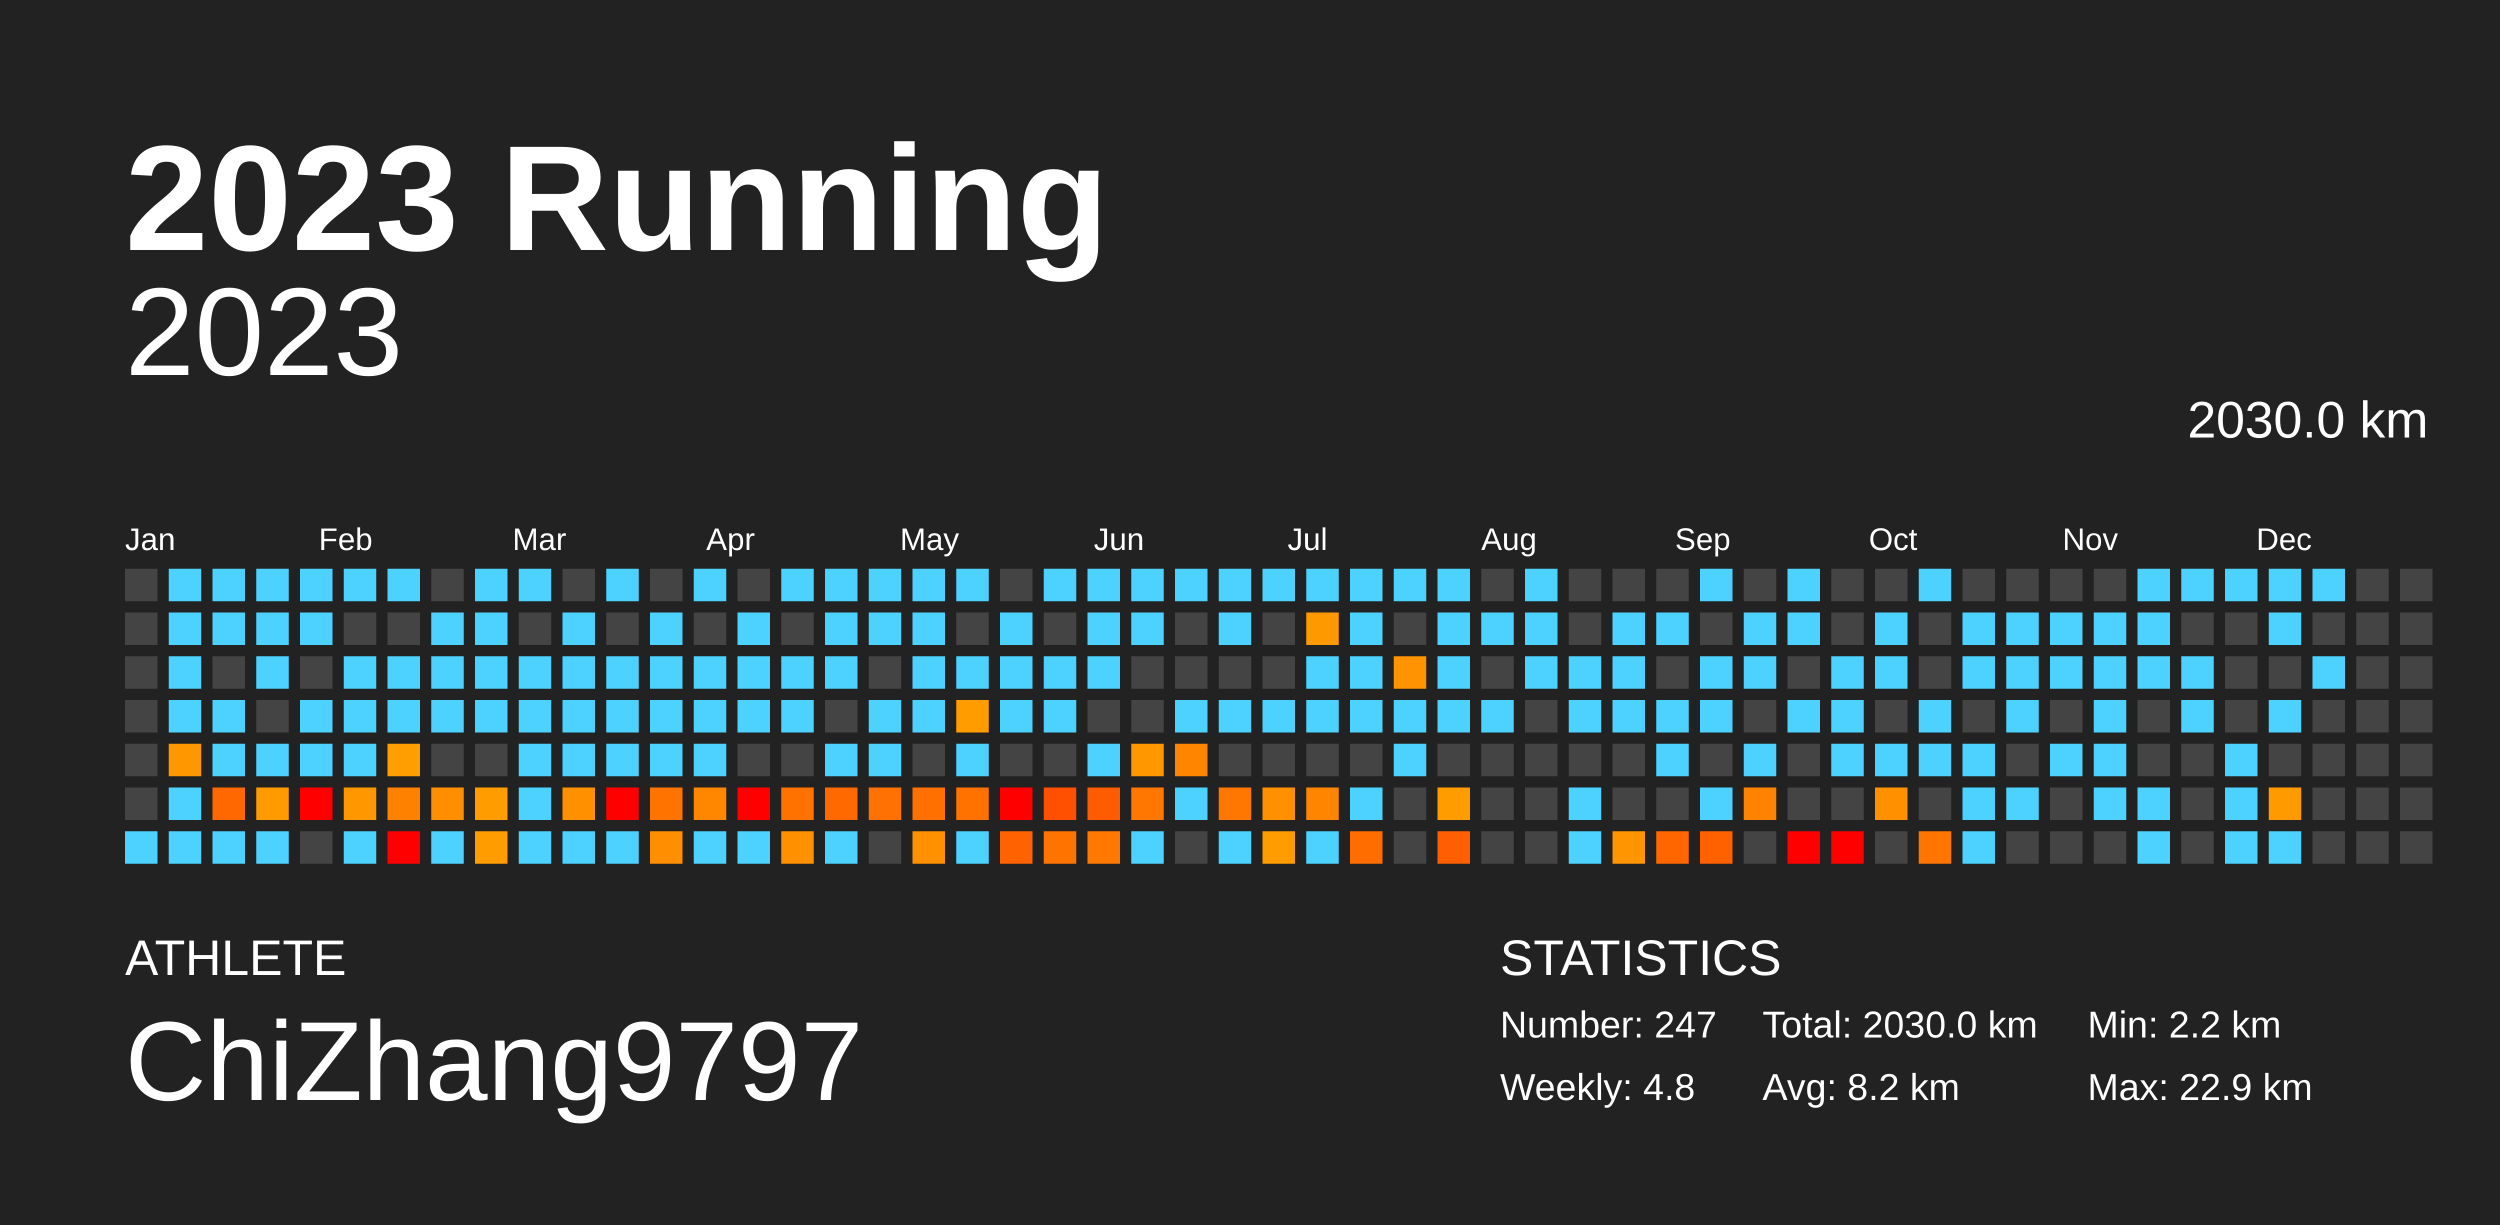
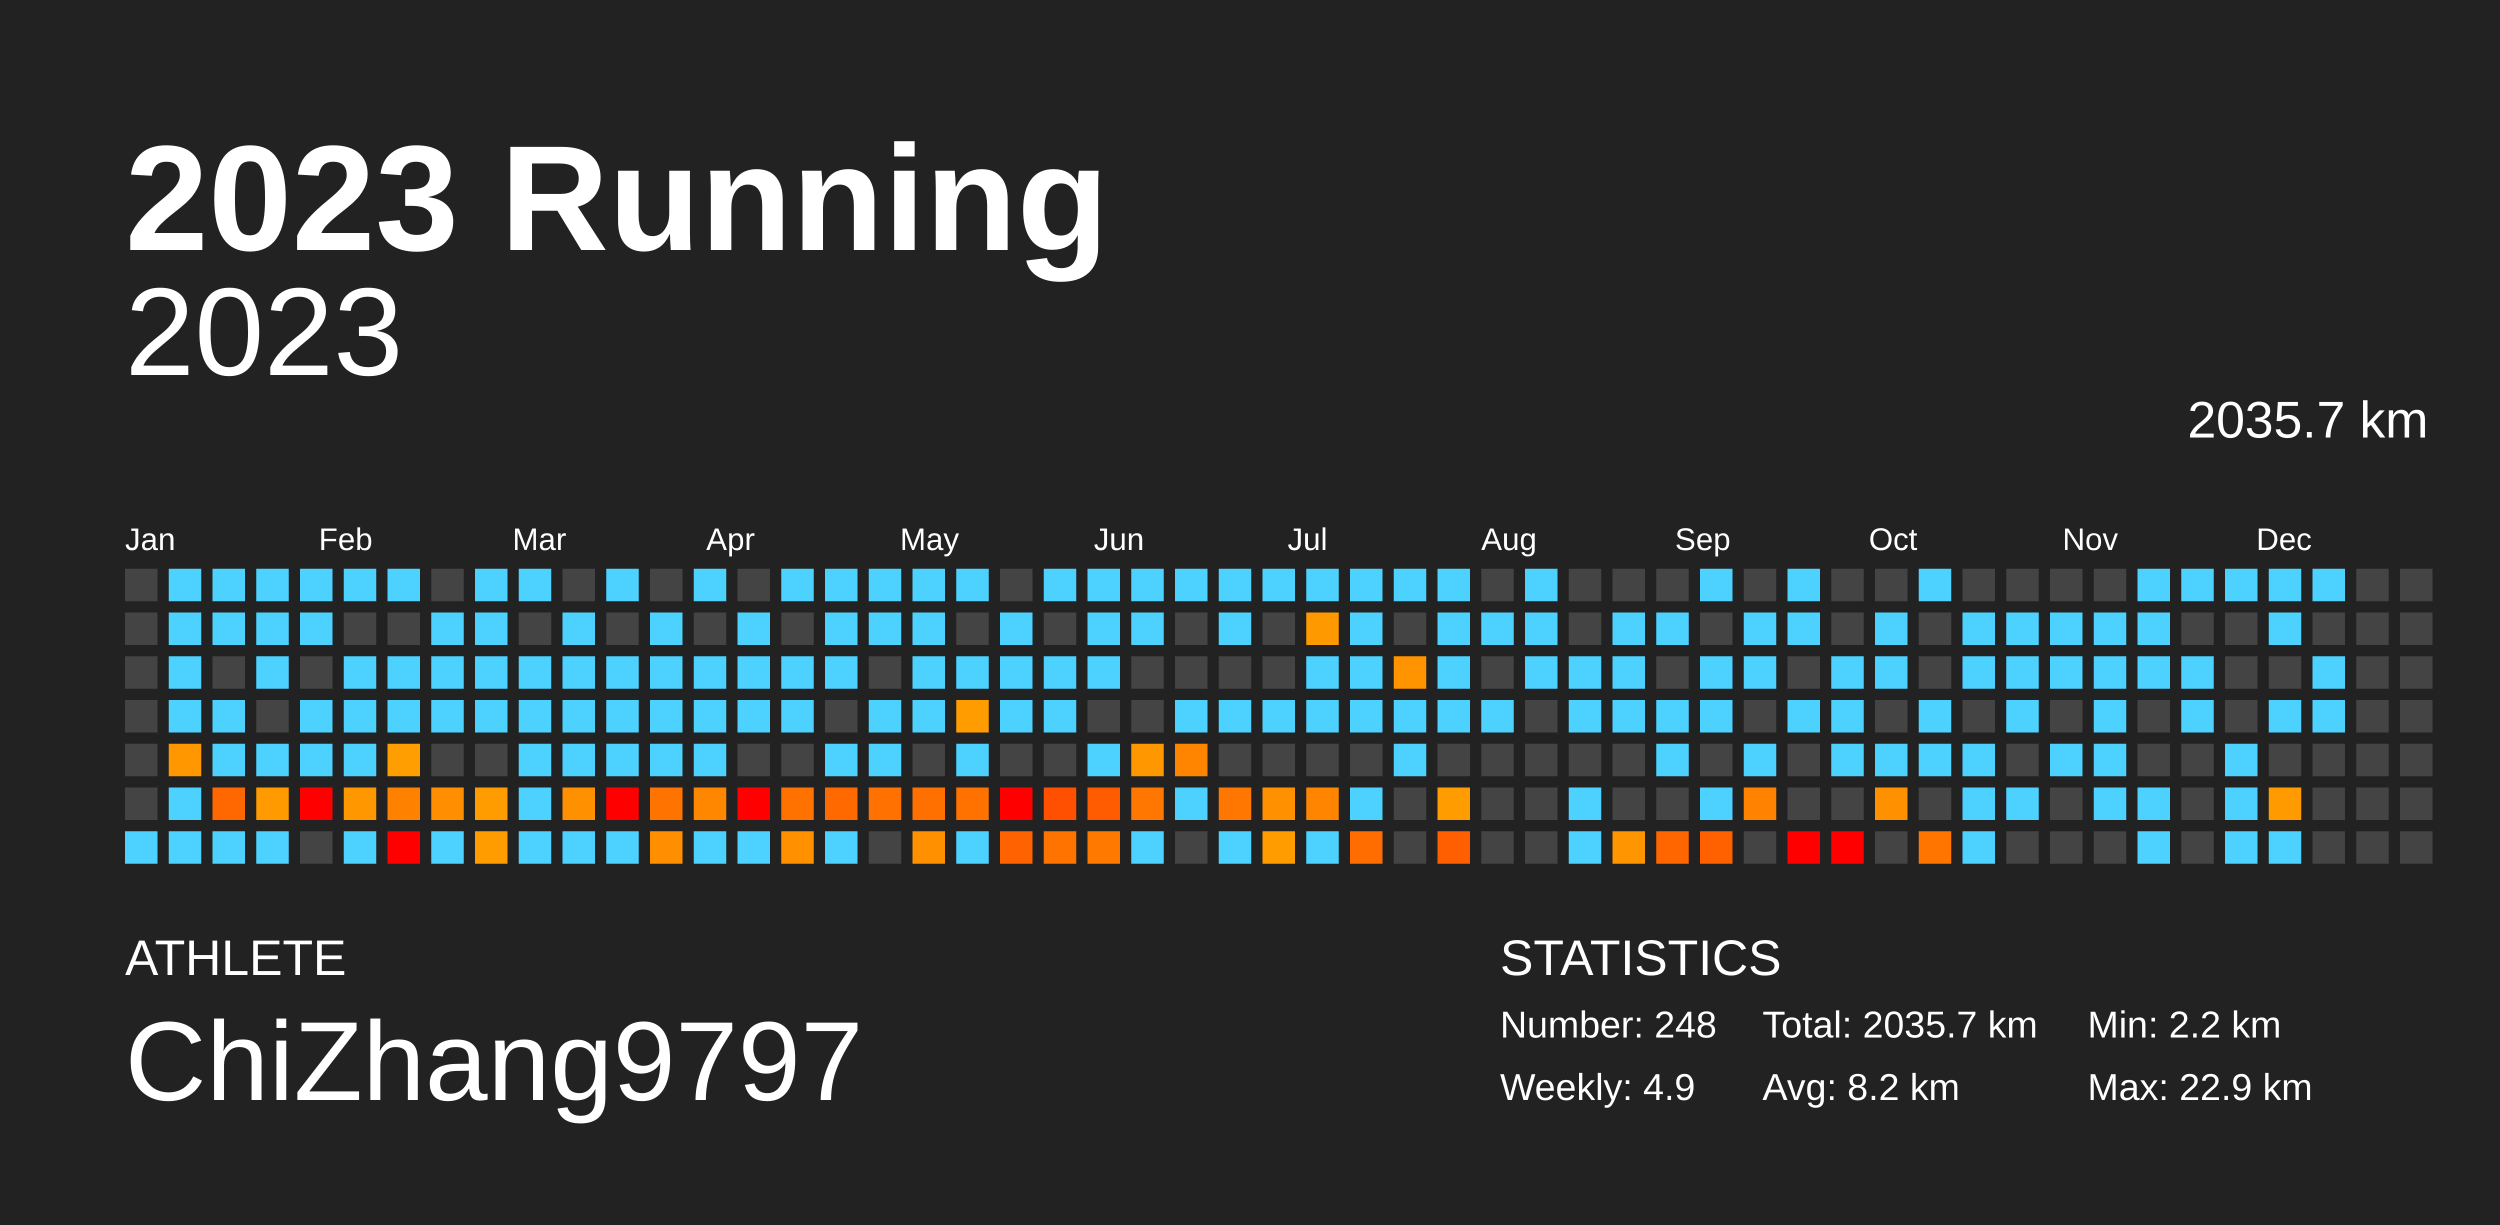
<svg xmlns="http://www.w3.org/2000/svg" baseProfile="full" height="98mm" version="1.1" viewBox="0,0,200,98" width="200mm">
  <defs />
  <rect fill="#222222" height="98" width="200" x="0" y="0" />
  <text fill="#FFFFFF" style="font-size:12px; font-family:Arial; font-weight:bold;" x="10" y="20">2023 Running</text>
  <text fill="#FFFFFF" style="font-size:4px; font-family:Arial" x="10" y="78">ATHLETE</text>
  <text fill="#FFFFFF" style="font-size:9px; font-family:Arial" x="10" y="88">ChiZhang9797</text>
  <text fill="#FFFFFF" style="font-size:4px; font-family:Arial" x="120" y="78">STATISTICS</text>
-   <text fill="#FFFFFF" style="font-size:3px; font-family:Arial" x="120" y="83">Number: 247</text>
-   <text fill="#FFFFFF" style="font-size:3px; font-family:Arial" x="120" y="88">Weekly: 4.8</text>
-   <text fill="#FFFFFF" style="font-size:3px; font-family:Arial" x="141" y="83">Total: 2030.0 km</text>
+   <text fill="#FFFFFF" style="font-size:3px; font-family:Arial" x="120" y="83">Number: 248</text>
+   <text fill="#FFFFFF" style="font-size:3px; font-family:Arial" x="120" y="88">Weekly: 4.9</text>
+   <text fill="#FFFFFF" style="font-size:3px; font-family:Arial" x="141" y="83">Total: 2035.7 km</text>
  <text fill="#FFFFFF" style="font-size:3px; font-family:Arial" x="141" y="88">Avg: 8.2 km</text>
  <text fill="#FFFFFF" style="font-size:3px; font-family:Arial" x="167" y="83">Min: 2.2 km</text>
  <text fill="#FFFFFF" style="font-size:3px; font-family:Arial" x="167" y="88">Max: 22.9 km</text>
  <text alignment-baseline="hanging" fill="#FFFFFF" style="font-size:10.0px; font-family:Arial;" x="10" y="30">2023</text>
-   <text alignment-baseline="hanging" fill="#FFFFFF" style="font-size:4.125px; font-family:Arial;" x="175" y="35">2030.0 km</text>
+   <text alignment-baseline="hanging" fill="#FFFFFF" style="font-size:4.125px; font-family:Arial;" x="175" y="35">2035.7 km</text>
  <text fill="#FFFFFF" style="font-size:2.5px; font-family:Arial" x="10.0" y="44">Jan</text>
  <text fill="#FFFFFF" style="font-size:2.5px; font-family:Arial" x="25.5" y="44">Feb</text>
  <text fill="#FFFFFF" style="font-size:2.5px; font-family:Arial" x="41.0" y="44">Mar</text>
  <text fill="#FFFFFF" style="font-size:2.5px; font-family:Arial" x="56.5" y="44">Apr</text>
  <text fill="#FFFFFF" style="font-size:2.5px; font-family:Arial" x="72.0" y="44">May</text>
  <text fill="#FFFFFF" style="font-size:2.5px; font-family:Arial" x="87.5" y="44">Jun</text>
  <text fill="#FFFFFF" style="font-size:2.5px; font-family:Arial" x="103.0" y="44">Jul</text>
  <text fill="#FFFFFF" style="font-size:2.5px; font-family:Arial" x="118.5" y="44">Aug</text>
  <text fill="#FFFFFF" style="font-size:2.5px; font-family:Arial" x="134.0" y="44">Sep</text>
  <text fill="#FFFFFF" style="font-size:2.5px; font-family:Arial" x="149.5" y="44">Oct</text>
  <text fill="#FFFFFF" style="font-size:2.5px; font-family:Arial" x="165.0" y="44">Nov</text>
  <text fill="#FFFFFF" style="font-size:2.5px; font-family:Arial" x="180.5" y="44">Dec</text>
  <rect fill="#444444" height="2.6" width="2.6" x="10.0" y="45.5" />
  <rect fill="#444444" height="2.6" width="2.6" x="10.0" y="49.0" />
  <rect fill="#444444" height="2.6" width="2.6" x="10.0" y="52.5" />
  <rect fill="#444444" height="2.6" width="2.6" x="10.0" y="56.0" />
  <rect fill="#444444" height="2.6" width="2.6" x="10.0" y="59.5" />
  <rect fill="#444444" height="2.6" width="2.6" x="10.0" y="63.0" />
  <rect fill="#4dd2ff" height="2.6" width="2.6" x="10.0" y="66.5" />
  <rect fill="#4dd2ff" height="2.6" width="2.6" x="13.5" y="45.5" />
  <rect fill="#4dd2ff" height="2.6" width="2.6" x="13.5" y="49.0" />
  <rect fill="#4dd2ff" height="2.6" width="2.6" x="13.5" y="52.5" />
  <rect fill="#4dd2ff" height="2.6" width="2.6" x="13.5" y="56.0" />
  <rect fill="#ff9700" height="2.6" width="2.6" x="13.5" y="59.5" />
  <rect fill="#4dd2ff" height="2.6" width="2.6" x="13.5" y="63.0" />
  <rect fill="#4dd2ff" height="2.6" width="2.6" x="13.5" y="66.5" />
  <rect fill="#4dd2ff" height="2.6" width="2.6" x="17.0" y="45.5" />
  <rect fill="#4dd2ff" height="2.6" width="2.6" x="17.0" y="49.0" />
  <rect fill="#444444" height="2.6" width="2.6" x="17.0" y="52.5" />
  <rect fill="#4dd2ff" height="2.6" width="2.6" x="17.0" y="56.0" />
  <rect fill="#4dd2ff" height="2.6" width="2.6" x="17.0" y="59.5" />
  <rect fill="#ff6700" height="2.6" width="2.6" x="17.0" y="63.0" />
  <rect fill="#4dd2ff" height="2.6" width="2.6" x="17.0" y="66.5" />
  <rect fill="#4dd2ff" height="2.6" width="2.6" x="20.5" y="45.5" />
  <rect fill="#4dd2ff" height="2.6" width="2.6" x="20.5" y="49.0" />
  <rect fill="#4dd2ff" height="2.6" width="2.6" x="20.5" y="52.5" />
  <rect fill="#444444" height="2.6" width="2.6" x="20.5" y="56.0" />
  <rect fill="#4dd2ff" height="2.6" width="2.6" x="20.5" y="59.5" />
  <rect fill="#ff9b00" height="2.6" width="2.6" x="20.5" y="63.0" />
  <rect fill="#4dd2ff" height="2.6" width="2.6" x="20.5" y="66.5" />
  <rect fill="#4dd2ff" height="2.6" width="2.6" x="24.0" y="45.5" />
  <rect fill="#4dd2ff" height="2.6" width="2.6" x="24.0" y="49.0" />
  <rect fill="#444444" height="2.6" width="2.6" x="24.0" y="52.5" />
  <rect fill="#4dd2ff" height="2.6" width="2.6" x="24.0" y="56.0" />
  <rect fill="#4dd2ff" height="2.6" width="2.6" x="24.0" y="59.5" />
  <rect fill="red" height="2.6" width="2.6" x="24.0" y="63.0" />
  <rect fill="#444444" height="2.6" width="2.6" x="24.0" y="66.5" />
  <rect fill="#4dd2ff" height="2.6" width="2.6" x="27.5" y="45.5" />
  <rect fill="#444444" height="2.6" width="2.6" x="27.5" y="49.0" />
  <rect fill="#4dd2ff" height="2.6" width="2.6" x="27.5" y="52.5" />
  <rect fill="#4dd2ff" height="2.6" width="2.6" x="27.5" y="56.0" />
  <rect fill="#4dd2ff" height="2.6" width="2.6" x="27.5" y="59.5" />
  <rect fill="#ff9700" height="2.6" width="2.6" x="27.5" y="63.0" />
  <rect fill="#4dd2ff" height="2.6" width="2.6" x="27.5" y="66.5" />
  <rect fill="#4dd2ff" height="2.6" width="2.6" x="31.0" y="45.5" />
  <rect fill="#444444" height="2.6" width="2.6" x="31.0" y="49.0" />
  <rect fill="#4dd2ff" height="2.6" width="2.6" x="31.0" y="52.5" />
  <rect fill="#4dd2ff" height="2.6" width="2.6" x="31.0" y="56.0" />
  <rect fill="#ff9e00" height="2.6" width="2.6" x="31.0" y="59.5" />
  <rect fill="#ff8100" height="2.6" width="2.6" x="31.0" y="63.0" />
  <rect fill="red" height="2.6" width="2.6" x="31.0" y="66.5" />
  <rect fill="#444444" height="2.6" width="2.6" x="34.5" y="45.5" />
  <rect fill="#4dd2ff" height="2.6" width="2.6" x="34.5" y="49.0" />
  <rect fill="#4dd2ff" height="2.6" width="2.6" x="34.5" y="52.5" />
  <rect fill="#4dd2ff" height="2.6" width="2.6" x="34.5" y="56.0" />
  <rect fill="#444444" height="2.6" width="2.6" x="34.5" y="59.5" />
  <rect fill="#ff8f00" height="2.6" width="2.6" x="34.5" y="63.0" />
  <rect fill="#4dd2ff" height="2.6" width="2.6" x="34.5" y="66.5" />
  <rect fill="#4dd2ff" height="2.6" width="2.6" x="38.0" y="45.5" />
  <rect fill="#4dd2ff" height="2.6" width="2.6" x="38.0" y="49.0" />
  <rect fill="#4dd2ff" height="2.6" width="2.6" x="38.0" y="52.5" />
  <rect fill="#4dd2ff" height="2.6" width="2.6" x="38.0" y="56.0" />
  <rect fill="#444444" height="2.6" width="2.6" x="38.0" y="59.5" />
  <rect fill="#ff9c00" height="2.6" width="2.6" x="38.0" y="63.0" />
  <rect fill="#ff9c00" height="2.6" width="2.6" x="38.0" y="66.5" />
  <rect fill="#4dd2ff" height="2.6" width="2.6" x="41.5" y="45.5" />
  <rect fill="#444444" height="2.6" width="2.6" x="41.5" y="49.0" />
  <rect fill="#4dd2ff" height="2.6" width="2.6" x="41.5" y="52.5" />
  <rect fill="#4dd2ff" height="2.6" width="2.6" x="41.5" y="56.0" />
  <rect fill="#4dd2ff" height="2.6" width="2.6" x="41.5" y="59.5" />
  <rect fill="#4dd2ff" height="2.6" width="2.6" x="41.5" y="63.0" />
  <rect fill="#4dd2ff" height="2.6" width="2.6" x="41.5" y="66.5" />
  <rect fill="#444444" height="2.6" width="2.6" x="45.0" y="45.5" />
  <rect fill="#4dd2ff" height="2.6" width="2.6" x="45.0" y="49.0" />
  <rect fill="#4dd2ff" height="2.6" width="2.6" x="45.0" y="52.5" />
  <rect fill="#4dd2ff" height="2.6" width="2.6" x="45.0" y="56.0" />
  <rect fill="#4dd2ff" height="2.6" width="2.6" x="45.0" y="59.5" />
  <rect fill="#ff9000" height="2.6" width="2.6" x="45.0" y="63.0" />
  <rect fill="#4dd2ff" height="2.6" width="2.6" x="45.0" y="66.5" />
  <rect fill="#4dd2ff" height="2.6" width="2.6" x="48.5" y="45.5" />
  <rect fill="#444444" height="2.6" width="2.6" x="48.5" y="49.0" />
  <rect fill="#4dd2ff" height="2.6" width="2.6" x="48.5" y="52.5" />
  <rect fill="#4dd2ff" height="2.6" width="2.6" x="48.5" y="56.0" />
  <rect fill="#4dd2ff" height="2.6" width="2.6" x="48.5" y="59.5" />
  <rect fill="red" height="2.6" width="2.6" x="48.5" y="63.0" />
  <rect fill="#4dd2ff" height="2.6" width="2.6" x="48.5" y="66.5" />
  <rect fill="#444444" height="2.6" width="2.6" x="52.0" y="45.5" />
  <rect fill="#4dd2ff" height="2.6" width="2.6" x="52.0" y="49.0" />
  <rect fill="#4dd2ff" height="2.6" width="2.6" x="52.0" y="52.5" />
  <rect fill="#4dd2ff" height="2.6" width="2.6" x="52.0" y="56.0" />
  <rect fill="#4dd2ff" height="2.6" width="2.6" x="52.0" y="59.5" />
  <rect fill="#ff7400" height="2.6" width="2.6" x="52.0" y="63.0" />
  <rect fill="#ff8f00" height="2.6" width="2.6" x="52.0" y="66.5" />
  <rect fill="#4dd2ff" height="2.6" width="2.6" x="55.5" y="45.5" />
  <rect fill="#444444" height="2.6" width="2.6" x="55.5" y="49.0" />
  <rect fill="#4dd2ff" height="2.6" width="2.6" x="55.5" y="52.5" />
  <rect fill="#4dd2ff" height="2.6" width="2.6" x="55.5" y="56.0" />
  <rect fill="#4dd2ff" height="2.6" width="2.6" x="55.5" y="59.5" />
  <rect fill="#ff8700" height="2.6" width="2.6" x="55.5" y="63.0" />
  <rect fill="#4dd2ff" height="2.6" width="2.6" x="55.5" y="66.5" />
  <rect fill="#444444" height="2.6" width="2.6" x="59.0" y="45.5" />
  <rect fill="#4dd2ff" height="2.6" width="2.6" x="59.0" y="49.0" />
  <rect fill="#4dd2ff" height="2.6" width="2.6" x="59.0" y="52.5" />
  <rect fill="#4dd2ff" height="2.6" width="2.6" x="59.0" y="56.0" />
  <rect fill="#444444" height="2.6" width="2.6" x="59.0" y="59.5" />
  <rect fill="red" height="2.6" width="2.6" x="59.0" y="63.0" />
  <rect fill="#4dd2ff" height="2.6" width="2.6" x="59.0" y="66.5" />
  <rect fill="#4dd2ff" height="2.6" width="2.6" x="62.5" y="45.5" />
  <rect fill="#444444" height="2.6" width="2.6" x="62.5" y="49.0" />
  <rect fill="#4dd2ff" height="2.6" width="2.6" x="62.5" y="52.5" />
  <rect fill="#4dd2ff" height="2.6" width="2.6" x="62.5" y="56.0" />
  <rect fill="#444444" height="2.6" width="2.6" x="62.5" y="59.5" />
  <rect fill="#ff7200" height="2.6" width="2.6" x="62.5" y="63.0" />
  <rect fill="#ff9000" height="2.6" width="2.6" x="62.5" y="66.5" />
  <rect fill="#4dd2ff" height="2.6" width="2.6" x="66.0" y="45.5" />
  <rect fill="#4dd2ff" height="2.6" width="2.6" x="66.0" y="49.0" />
  <rect fill="#4dd2ff" height="2.6" width="2.6" x="66.0" y="52.5" />
  <rect fill="#444444" height="2.6" width="2.6" x="66.0" y="56.0" />
  <rect fill="#4dd2ff" height="2.6" width="2.6" x="66.0" y="59.5" />
  <rect fill="#ff6900" height="2.6" width="2.6" x="66.0" y="63.0" />
  <rect fill="#4dd2ff" height="2.6" width="2.6" x="66.0" y="66.5" />
  <rect fill="#4dd2ff" height="2.6" width="2.6" x="69.5" y="45.5" />
  <rect fill="#4dd2ff" height="2.6" width="2.6" x="69.5" y="49.0" />
  <rect fill="#444444" height="2.6" width="2.6" x="69.5" y="52.5" />
  <rect fill="#4dd2ff" height="2.6" width="2.6" x="69.5" y="56.0" />
  <rect fill="#4dd2ff" height="2.6" width="2.6" x="69.5" y="59.5" />
  <rect fill="#ff7100" height="2.6" width="2.6" x="69.5" y="63.0" />
  <rect fill="#444444" height="2.6" width="2.6" x="69.5" y="66.5" />
  <rect fill="#4dd2ff" height="2.6" width="2.6" x="73.0" y="45.5" />
  <rect fill="#4dd2ff" height="2.6" width="2.6" x="73.0" y="49.0" />
  <rect fill="#4dd2ff" height="2.6" width="2.6" x="73.0" y="52.5" />
  <rect fill="#4dd2ff" height="2.6" width="2.6" x="73.0" y="56.0" />
  <rect fill="#444444" height="2.6" width="2.6" x="73.0" y="59.5" />
  <rect fill="#ff7000" height="2.6" width="2.6" x="73.0" y="63.0" />
  <rect fill="#ff9000" height="2.6" width="2.6" x="73.0" y="66.5" />
  <rect fill="#4dd2ff" height="2.6" width="2.6" x="76.5" y="45.5" />
  <rect fill="#444444" height="2.6" width="2.6" x="76.5" y="49.0" />
  <rect fill="#4dd2ff" height="2.6" width="2.6" x="76.5" y="52.5" />
  <rect fill="#ff9d00" height="2.6" width="2.6" x="76.5" y="56.0" />
  <rect fill="#4dd2ff" height="2.6" width="2.6" x="76.5" y="59.5" />
  <rect fill="#ff7200" height="2.6" width="2.6" x="76.5" y="63.0" />
  <rect fill="#4dd2ff" height="2.6" width="2.6" x="76.5" y="66.5" />
  <rect fill="#444444" height="2.6" width="2.6" x="80.0" y="45.5" />
  <rect fill="#4dd2ff" height="2.6" width="2.6" x="80.0" y="49.0" />
  <rect fill="#4dd2ff" height="2.6" width="2.6" x="80.0" y="52.5" />
  <rect fill="#4dd2ff" height="2.6" width="2.6" x="80.0" y="56.0" />
  <rect fill="#444444" height="2.6" width="2.6" x="80.0" y="59.5" />
  <rect fill="red" height="2.6" width="2.6" x="80.0" y="63.0" />
  <rect fill="#ff6200" height="2.6" width="2.6" x="80.0" y="66.5" />
  <rect fill="#4dd2ff" height="2.6" width="2.6" x="83.5" y="45.5" />
  <rect fill="#444444" height="2.6" width="2.6" x="83.5" y="49.0" />
  <rect fill="#4dd2ff" height="2.6" width="2.6" x="83.5" y="52.5" />
  <rect fill="#4dd2ff" height="2.6" width="2.6" x="83.5" y="56.0" />
  <rect fill="#444444" height="2.6" width="2.6" x="83.5" y="59.5" />
  <rect fill="#ff4f00" height="2.6" width="2.6" x="83.5" y="63.0" />
  <rect fill="#ff7300" height="2.6" width="2.6" x="83.5" y="66.5" />
  <rect fill="#4dd2ff" height="2.6" width="2.6" x="87.0" y="45.5" />
  <rect fill="#4dd2ff" height="2.6" width="2.6" x="87.0" y="49.0" />
  <rect fill="#4dd2ff" height="2.6" width="2.6" x="87.0" y="52.5" />
  <rect fill="#444444" height="2.6" width="2.6" x="87.0" y="56.0" />
  <rect fill="#4dd2ff" height="2.6" width="2.6" x="87.0" y="59.5" />
  <rect fill="#ff5b00" height="2.6" width="2.6" x="87.0" y="63.0" />
  <rect fill="#ff7900" height="2.6" width="2.6" x="87.0" y="66.5" />
  <rect fill="#4dd2ff" height="2.6" width="2.6" x="90.5" y="45.5" />
  <rect fill="#4dd2ff" height="2.6" width="2.6" x="90.5" y="49.0" />
  <rect fill="#444444" height="2.6" width="2.6" x="90.5" y="52.5" />
  <rect fill="#444444" height="2.6" width="2.6" x="90.5" y="56.0" />
  <rect fill="#ff9700" height="2.6" width="2.6" x="90.5" y="59.5" />
  <rect fill="#ff7600" height="2.6" width="2.6" x="90.5" y="63.0" />
  <rect fill="#4dd2ff" height="2.6" width="2.6" x="90.5" y="66.5" />
  <rect fill="#4dd2ff" height="2.6" width="2.6" x="94.0" y="45.5" />
  <rect fill="#444444" height="2.6" width="2.6" x="94.0" y="49.0" />
  <rect fill="#444444" height="2.6" width="2.6" x="94.0" y="52.5" />
  <rect fill="#4dd2ff" height="2.6" width="2.6" x="94.0" y="56.0" />
  <rect fill="#ff8400" height="2.6" width="2.6" x="94.0" y="59.5" />
  <rect fill="#4dd2ff" height="2.6" width="2.6" x="94.0" y="63.0" />
  <rect fill="#444444" height="2.6" width="2.6" x="94.0" y="66.5" />
  <rect fill="#4dd2ff" height="2.6" width="2.6" x="97.5" y="45.5" />
  <rect fill="#4dd2ff" height="2.6" width="2.6" x="97.5" y="49.0" />
  <rect fill="#444444" height="2.6" width="2.6" x="97.5" y="52.5" />
  <rect fill="#4dd2ff" height="2.6" width="2.6" x="97.5" y="56.0" />
  <rect fill="#444444" height="2.6" width="2.6" x="97.5" y="59.5" />
  <rect fill="#ff7700" height="2.6" width="2.6" x="97.5" y="63.0" />
  <rect fill="#4dd2ff" height="2.6" width="2.6" x="97.5" y="66.5" />
  <rect fill="#4dd2ff" height="2.6" width="2.6" x="101.0" y="45.5" />
  <rect fill="#444444" height="2.6" width="2.6" x="101.0" y="49.0" />
  <rect fill="#444444" height="2.6" width="2.6" x="101.0" y="52.5" />
  <rect fill="#4dd2ff" height="2.6" width="2.6" x="101.0" y="56.0" />
  <rect fill="#444444" height="2.6" width="2.6" x="101.0" y="59.5" />
  <rect fill="#ff9000" height="2.6" width="2.6" x="101.0" y="63.0" />
  <rect fill="#ff9d00" height="2.6" width="2.6" x="101.0" y="66.5" />
  <rect fill="#4dd2ff" height="2.6" width="2.6" x="104.5" y="45.5" />
  <rect fill="#ff9900" height="2.6" width="2.6" x="104.5" y="49.0" />
  <rect fill="#4dd2ff" height="2.6" width="2.6" x="104.5" y="52.5" />
  <rect fill="#4dd2ff" height="2.6" width="2.6" x="104.5" y="56.0" />
  <rect fill="#444444" height="2.6" width="2.6" x="104.5" y="59.5" />
  <rect fill="#ff8400" height="2.6" width="2.6" x="104.5" y="63.0" />
  <rect fill="#4dd2ff" height="2.6" width="2.6" x="104.5" y="66.5" />
  <rect fill="#4dd2ff" height="2.6" width="2.6" x="108.0" y="45.5" />
  <rect fill="#4dd2ff" height="2.6" width="2.6" x="108.0" y="49.0" />
  <rect fill="#4dd2ff" height="2.6" width="2.6" x="108.0" y="52.5" />
  <rect fill="#4dd2ff" height="2.6" width="2.6" x="108.0" y="56.0" />
  <rect fill="#444444" height="2.6" width="2.6" x="108.0" y="59.5" />
  <rect fill="#4dd2ff" height="2.6" width="2.6" x="108.0" y="63.0" />
  <rect fill="#ff6d00" height="2.6" width="2.6" x="108.0" y="66.5" />
  <rect fill="#4dd2ff" height="2.6" width="2.6" x="111.5" y="45.5" />
  <rect fill="#444444" height="2.6" width="2.6" x="111.5" y="49.0" />
  <rect fill="#ff9400" height="2.6" width="2.6" x="111.5" y="52.5" />
  <rect fill="#4dd2ff" height="2.6" width="2.6" x="111.5" y="56.0" />
  <rect fill="#4dd2ff" height="2.6" width="2.6" x="111.5" y="59.5" />
  <rect fill="#444444" height="2.6" width="2.6" x="111.5" y="63.0" />
  <rect fill="#444444" height="2.6" width="2.6" x="111.5" y="66.5" />
  <rect fill="#4dd2ff" height="2.6" width="2.6" x="115.0" y="45.5" />
  <rect fill="#4dd2ff" height="2.6" width="2.6" x="115.0" y="49.0" />
  <rect fill="#4dd2ff" height="2.6" width="2.6" x="115.0" y="52.5" />
  <rect fill="#4dd2ff" height="2.6" width="2.6" x="115.0" y="56.0" />
  <rect fill="#444444" height="2.6" width="2.6" x="115.0" y="59.5" />
  <rect fill="#ff9c00" height="2.6" width="2.6" x="115.0" y="63.0" />
  <rect fill="#ff5f00" height="2.6" width="2.6" x="115.0" y="66.5" />
  <rect fill="#444444" height="2.6" width="2.6" x="118.5" y="45.5" />
  <rect fill="#4dd2ff" height="2.6" width="2.6" x="118.5" y="49.0" />
  <rect fill="#444444" height="2.6" width="2.6" x="118.5" y="52.5" />
  <rect fill="#4dd2ff" height="2.6" width="2.6" x="118.5" y="56.0" />
  <rect fill="#444444" height="2.6" width="2.6" x="118.5" y="59.5" />
  <rect fill="#444444" height="2.6" width="2.6" x="118.5" y="63.0" />
  <rect fill="#444444" height="2.6" width="2.6" x="118.5" y="66.5" />
  <rect fill="#4dd2ff" height="2.6" width="2.6" x="122.0" y="45.5" />
  <rect fill="#4dd2ff" height="2.6" width="2.6" x="122.0" y="49.0" />
  <rect fill="#4dd2ff" height="2.6" width="2.6" x="122.0" y="52.5" />
  <rect fill="#444444" height="2.6" width="2.6" x="122.0" y="56.0" />
  <rect fill="#444444" height="2.6" width="2.6" x="122.0" y="59.5" />
  <rect fill="#444444" height="2.6" width="2.6" x="122.0" y="63.0" />
  <rect fill="#444444" height="2.6" width="2.6" x="122.0" y="66.5" />
  <rect fill="#444444" height="2.6" width="2.6" x="125.5" y="45.5" />
  <rect fill="#444444" height="2.6" width="2.6" x="125.5" y="49.0" />
  <rect fill="#4dd2ff" height="2.6" width="2.6" x="125.5" y="52.5" />
  <rect fill="#4dd2ff" height="2.6" width="2.6" x="125.5" y="56.0" />
  <rect fill="#444444" height="2.6" width="2.6" x="125.5" y="59.5" />
  <rect fill="#4dd2ff" height="2.6" width="2.6" x="125.5" y="63.0" />
  <rect fill="#4dd2ff" height="2.6" width="2.6" x="125.5" y="66.5" />
  <rect fill="#444444" height="2.6" width="2.6" x="129.0" y="45.5" />
  <rect fill="#4dd2ff" height="2.6" width="2.6" x="129.0" y="49.0" />
  <rect fill="#4dd2ff" height="2.6" width="2.6" x="129.0" y="52.5" />
  <rect fill="#4dd2ff" height="2.6" width="2.6" x="129.0" y="56.0" />
  <rect fill="#444444" height="2.6" width="2.6" x="129.0" y="59.5" />
  <rect fill="#444444" height="2.6" width="2.6" x="129.0" y="63.0" />
  <rect fill="#ff9500" height="2.6" width="2.6" x="129.0" y="66.5" />
  <rect fill="#444444" height="2.6" width="2.6" x="132.5" y="45.5" />
  <rect fill="#4dd2ff" height="2.6" width="2.6" x="132.5" y="49.0" />
  <rect fill="#444444" height="2.6" width="2.6" x="132.5" y="52.5" />
  <rect fill="#4dd2ff" height="2.6" width="2.6" x="132.5" y="56.0" />
  <rect fill="#4dd2ff" height="2.6" width="2.6" x="132.5" y="59.5" />
  <rect fill="#444444" height="2.6" width="2.6" x="132.5" y="63.0" />
  <rect fill="#ff6600" height="2.6" width="2.6" x="132.5" y="66.5" />
  <rect fill="#4dd2ff" height="2.6" width="2.6" x="136.0" y="45.5" />
  <rect fill="#444444" height="2.6" width="2.6" x="136.0" y="49.0" />
  <rect fill="#4dd2ff" height="2.6" width="2.6" x="136.0" y="52.5" />
  <rect fill="#4dd2ff" height="2.6" width="2.6" x="136.0" y="56.0" />
  <rect fill="#444444" height="2.6" width="2.6" x="136.0" y="59.5" />
  <rect fill="#4dd2ff" height="2.6" width="2.6" x="136.0" y="63.0" />
  <rect fill="#ff6000" height="2.6" width="2.6" x="136.0" y="66.5" />
  <rect fill="#444444" height="2.6" width="2.6" x="139.5" y="45.5" />
  <rect fill="#4dd2ff" height="2.6" width="2.6" x="139.5" y="49.0" />
  <rect fill="#4dd2ff" height="2.6" width="2.6" x="139.5" y="52.5" />
  <rect fill="#444444" height="2.6" width="2.6" x="139.5" y="56.0" />
  <rect fill="#4dd2ff" height="2.6" width="2.6" x="139.5" y="59.5" />
  <rect fill="#ff8300" height="2.6" width="2.6" x="139.5" y="63.0" />
  <rect fill="#444444" height="2.6" width="2.6" x="139.5" y="66.5" />
  <rect fill="#4dd2ff" height="2.6" width="2.6" x="143.0" y="45.5" />
  <rect fill="#4dd2ff" height="2.6" width="2.6" x="143.0" y="49.0" />
  <rect fill="#444444" height="2.6" width="2.6" x="143.0" y="52.5" />
  <rect fill="#4dd2ff" height="2.6" width="2.6" x="143.0" y="56.0" />
  <rect fill="#444444" height="2.6" width="2.6" x="143.0" y="59.5" />
  <rect fill="#444444" height="2.6" width="2.6" x="143.0" y="63.0" />
  <rect fill="red" height="2.6" width="2.6" x="143.0" y="66.5" />
  <rect fill="#444444" height="2.6" width="2.6" x="146.5" y="45.5" />
  <rect fill="#444444" height="2.6" width="2.6" x="146.5" y="49.0" />
  <rect fill="#4dd2ff" height="2.6" width="2.6" x="146.5" y="52.5" />
  <rect fill="#4dd2ff" height="2.6" width="2.6" x="146.5" y="56.0" />
  <rect fill="#4dd2ff" height="2.6" width="2.6" x="146.5" y="59.5" />
  <rect fill="#444444" height="2.6" width="2.6" x="146.5" y="63.0" />
  <rect fill="red" height="2.6" width="2.6" x="146.5" y="66.5" />
  <rect fill="#444444" height="2.6" width="2.6" x="150.0" y="45.5" />
  <rect fill="#4dd2ff" height="2.6" width="2.6" x="150.0" y="49.0" />
  <rect fill="#4dd2ff" height="2.6" width="2.6" x="150.0" y="52.5" />
  <rect fill="#444444" height="2.6" width="2.6" x="150.0" y="56.0" />
  <rect fill="#4dd2ff" height="2.6" width="2.6" x="150.0" y="59.5" />
  <rect fill="#ff9000" height="2.6" width="2.6" x="150.0" y="63.0" />
  <rect fill="#444444" height="2.6" width="2.6" x="150.0" y="66.5" />
  <rect fill="#4dd2ff" height="2.6" width="2.6" x="153.5" y="45.5" />
  <rect fill="#444444" height="2.6" width="2.6" x="153.5" y="49.0" />
  <rect fill="#444444" height="2.6" width="2.6" x="153.5" y="52.5" />
  <rect fill="#4dd2ff" height="2.6" width="2.6" x="153.5" y="56.0" />
  <rect fill="#4dd2ff" height="2.6" width="2.6" x="153.5" y="59.5" />
  <rect fill="#444444" height="2.6" width="2.6" x="153.5" y="63.0" />
  <rect fill="#ff7500" height="2.6" width="2.6" x="153.5" y="66.5" />
  <rect fill="#444444" height="2.6" width="2.6" x="157.0" y="45.5" />
  <rect fill="#4dd2ff" height="2.6" width="2.6" x="157.0" y="49.0" />
  <rect fill="#4dd2ff" height="2.6" width="2.6" x="157.0" y="52.5" />
  <rect fill="#444444" height="2.6" width="2.6" x="157.0" y="56.0" />
  <rect fill="#4dd2ff" height="2.6" width="2.6" x="157.0" y="59.5" />
  <rect fill="#4dd2ff" height="2.6" width="2.6" x="157.0" y="63.0" />
  <rect fill="#4dd2ff" height="2.6" width="2.6" x="157.0" y="66.5" />
  <rect fill="#444444" height="2.6" width="2.6" x="160.5" y="45.5" />
  <rect fill="#4dd2ff" height="2.6" width="2.6" x="160.5" y="49.0" />
  <rect fill="#4dd2ff" height="2.6" width="2.6" x="160.5" y="52.5" />
  <rect fill="#4dd2ff" height="2.6" width="2.6" x="160.5" y="56.0" />
  <rect fill="#444444" height="2.6" width="2.6" x="160.5" y="59.5" />
  <rect fill="#4dd2ff" height="2.6" width="2.6" x="160.5" y="63.0" />
  <rect fill="#444444" height="2.6" width="2.6" x="160.5" y="66.5" />
  <rect fill="#444444" height="2.6" width="2.6" x="164.0" y="45.5" />
  <rect fill="#4dd2ff" height="2.6" width="2.6" x="164.0" y="49.0" />
  <rect fill="#4dd2ff" height="2.6" width="2.6" x="164.0" y="52.5" />
  <rect fill="#444444" height="2.6" width="2.6" x="164.0" y="56.0" />
  <rect fill="#4dd2ff" height="2.6" width="2.6" x="164.0" y="59.5" />
  <rect fill="#444444" height="2.6" width="2.6" x="164.0" y="63.0" />
  <rect fill="#444444" height="2.6" width="2.6" x="164.0" y="66.5" />
  <rect fill="#444444" height="2.6" width="2.6" x="167.5" y="45.5" />
  <rect fill="#4dd2ff" height="2.6" width="2.6" x="167.5" y="49.0" />
  <rect fill="#4dd2ff" height="2.6" width="2.6" x="167.5" y="52.5" />
  <rect fill="#4dd2ff" height="2.6" width="2.6" x="167.5" y="56.0" />
  <rect fill="#4dd2ff" height="2.6" width="2.6" x="167.5" y="59.5" />
  <rect fill="#4dd2ff" height="2.6" width="2.6" x="167.5" y="63.0" />
  <rect fill="#444444" height="2.6" width="2.6" x="167.5" y="66.5" />
  <rect fill="#4dd2ff" height="2.6" width="2.6" x="171.0" y="45.5" />
  <rect fill="#4dd2ff" height="2.6" width="2.6" x="171.0" y="49.0" />
  <rect fill="#4dd2ff" height="2.6" width="2.6" x="171.0" y="52.5" />
  <rect fill="#444444" height="2.6" width="2.6" x="171.0" y="56.0" />
  <rect fill="#444444" height="2.6" width="2.6" x="171.0" y="59.5" />
  <rect fill="#4dd2ff" height="2.6" width="2.6" x="171.0" y="63.0" />
  <rect fill="#4dd2ff" height="2.6" width="2.6" x="171.0" y="66.5" />
  <rect fill="#4dd2ff" height="2.6" width="2.6" x="174.5" y="45.5" />
  <rect fill="#444444" height="2.6" width="2.6" x="174.5" y="49.0" />
  <rect fill="#4dd2ff" height="2.6" width="2.6" x="174.5" y="52.5" />
  <rect fill="#4dd2ff" height="2.6" width="2.6" x="174.5" y="56.0" />
  <rect fill="#444444" height="2.6" width="2.6" x="174.5" y="59.5" />
  <rect fill="#444444" height="2.6" width="2.6" x="174.5" y="63.0" />
  <rect fill="#444444" height="2.6" width="2.6" x="174.5" y="66.5" />
  <rect fill="#4dd2ff" height="2.6" width="2.6" x="178.0" y="45.5" />
  <rect fill="#444444" height="2.6" width="2.6" x="178.0" y="49.0" />
  <rect fill="#444444" height="2.6" width="2.6" x="178.0" y="52.5" />
  <rect fill="#444444" height="2.6" width="2.6" x="178.0" y="56.0" />
  <rect fill="#4dd2ff" height="2.6" width="2.6" x="178.0" y="59.5" />
  <rect fill="#4dd2ff" height="2.6" width="2.6" x="178.0" y="63.0" />
  <rect fill="#4dd2ff" height="2.6" width="2.6" x="178.0" y="66.5" />
  <rect fill="#4dd2ff" height="2.6" width="2.6" x="181.5" y="45.5" />
  <rect fill="#4dd2ff" height="2.6" width="2.6" x="181.5" y="49.0" />
  <rect fill="#444444" height="2.6" width="2.6" x="181.5" y="52.5" />
  <rect fill="#4dd2ff" height="2.6" width="2.6" x="181.5" y="56.0" />
  <rect fill="#444444" height="2.6" width="2.6" x="181.5" y="59.5" />
  <rect fill="#ff9b00" height="2.6" width="2.6" x="181.5" y="63.0" />
  <rect fill="#4dd2ff" height="2.6" width="2.6" x="181.5" y="66.5" />
  <rect fill="#4dd2ff" height="2.6" width="2.6" x="185.0" y="45.5" />
  <rect fill="#444444" height="2.6" width="2.6" x="185.0" y="49.0" />
  <rect fill="#4dd2ff" height="2.6" width="2.6" x="185.0" y="52.5" />
-   <rect fill="#444444" height="2.6" width="2.6" x="185.0" y="56.0" />
+   <rect fill="#4dd2ff" height="2.6" width="2.6" x="185.0" y="56.0" />
  <rect fill="#444444" height="2.6" width="2.6" x="185.0" y="59.5" />
  <rect fill="#444444" height="2.6" width="2.6" x="185.0" y="63.0" />
  <rect fill="#444444" height="2.6" width="2.6" x="185.0" y="66.5" />
  <rect fill="#444444" height="2.6" width="2.6" x="188.5" y="45.5" />
  <rect fill="#444444" height="2.6" width="2.6" x="188.5" y="49.0" />
  <rect fill="#444444" height="2.6" width="2.6" x="188.5" y="52.5" />
  <rect fill="#444444" height="2.6" width="2.6" x="188.5" y="56.0" />
  <rect fill="#444444" height="2.6" width="2.6" x="188.5" y="59.5" />
  <rect fill="#444444" height="2.6" width="2.6" x="188.5" y="63.0" />
  <rect fill="#444444" height="2.6" width="2.6" x="188.5" y="66.5" />
  <rect fill="#444444" height="2.6" width="2.6" x="192.0" y="45.5" />
  <rect fill="#444444" height="2.6" width="2.6" x="192.0" y="49.0" />
  <rect fill="#444444" height="2.6" width="2.6" x="192.0" y="52.5" />
  <rect fill="#444444" height="2.6" width="2.6" x="192.0" y="56.0" />
  <rect fill="#444444" height="2.6" width="2.6" x="192.0" y="59.5" />
  <rect fill="#444444" height="2.6" width="2.6" x="192.0" y="63.0" />
  <rect fill="#444444" height="2.6" width="2.6" x="192.0" y="66.5" />
</svg>
